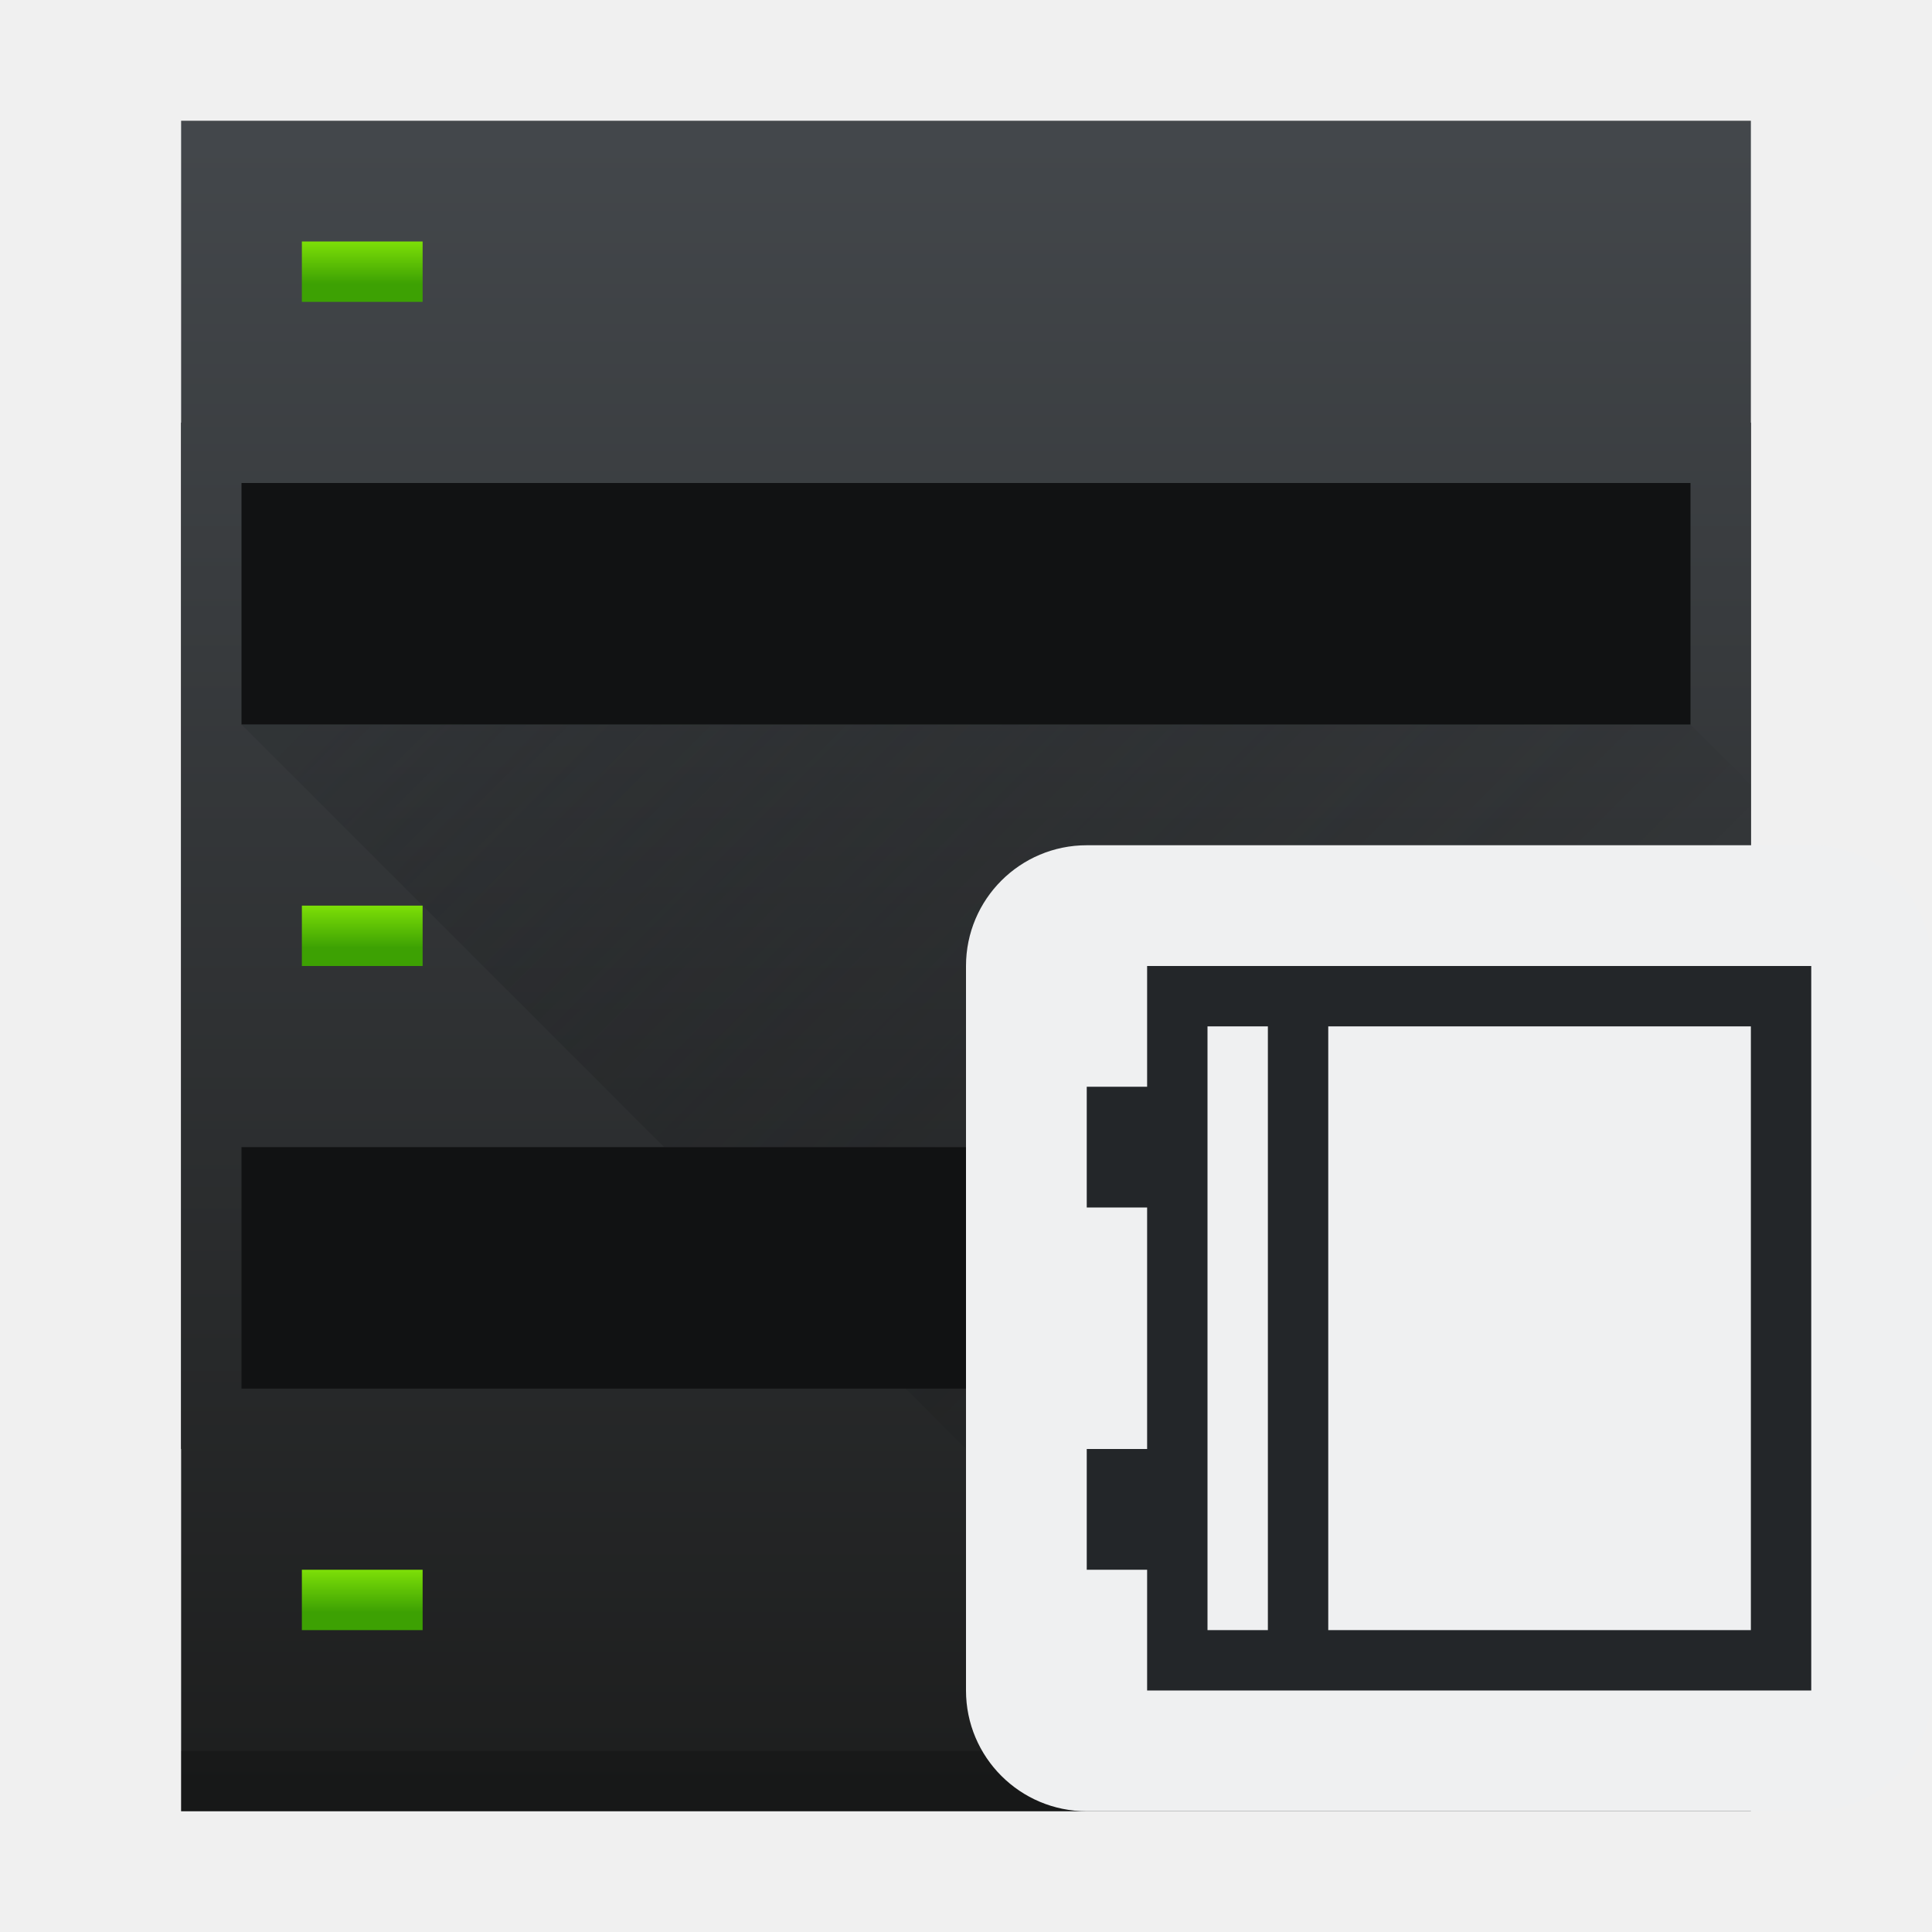
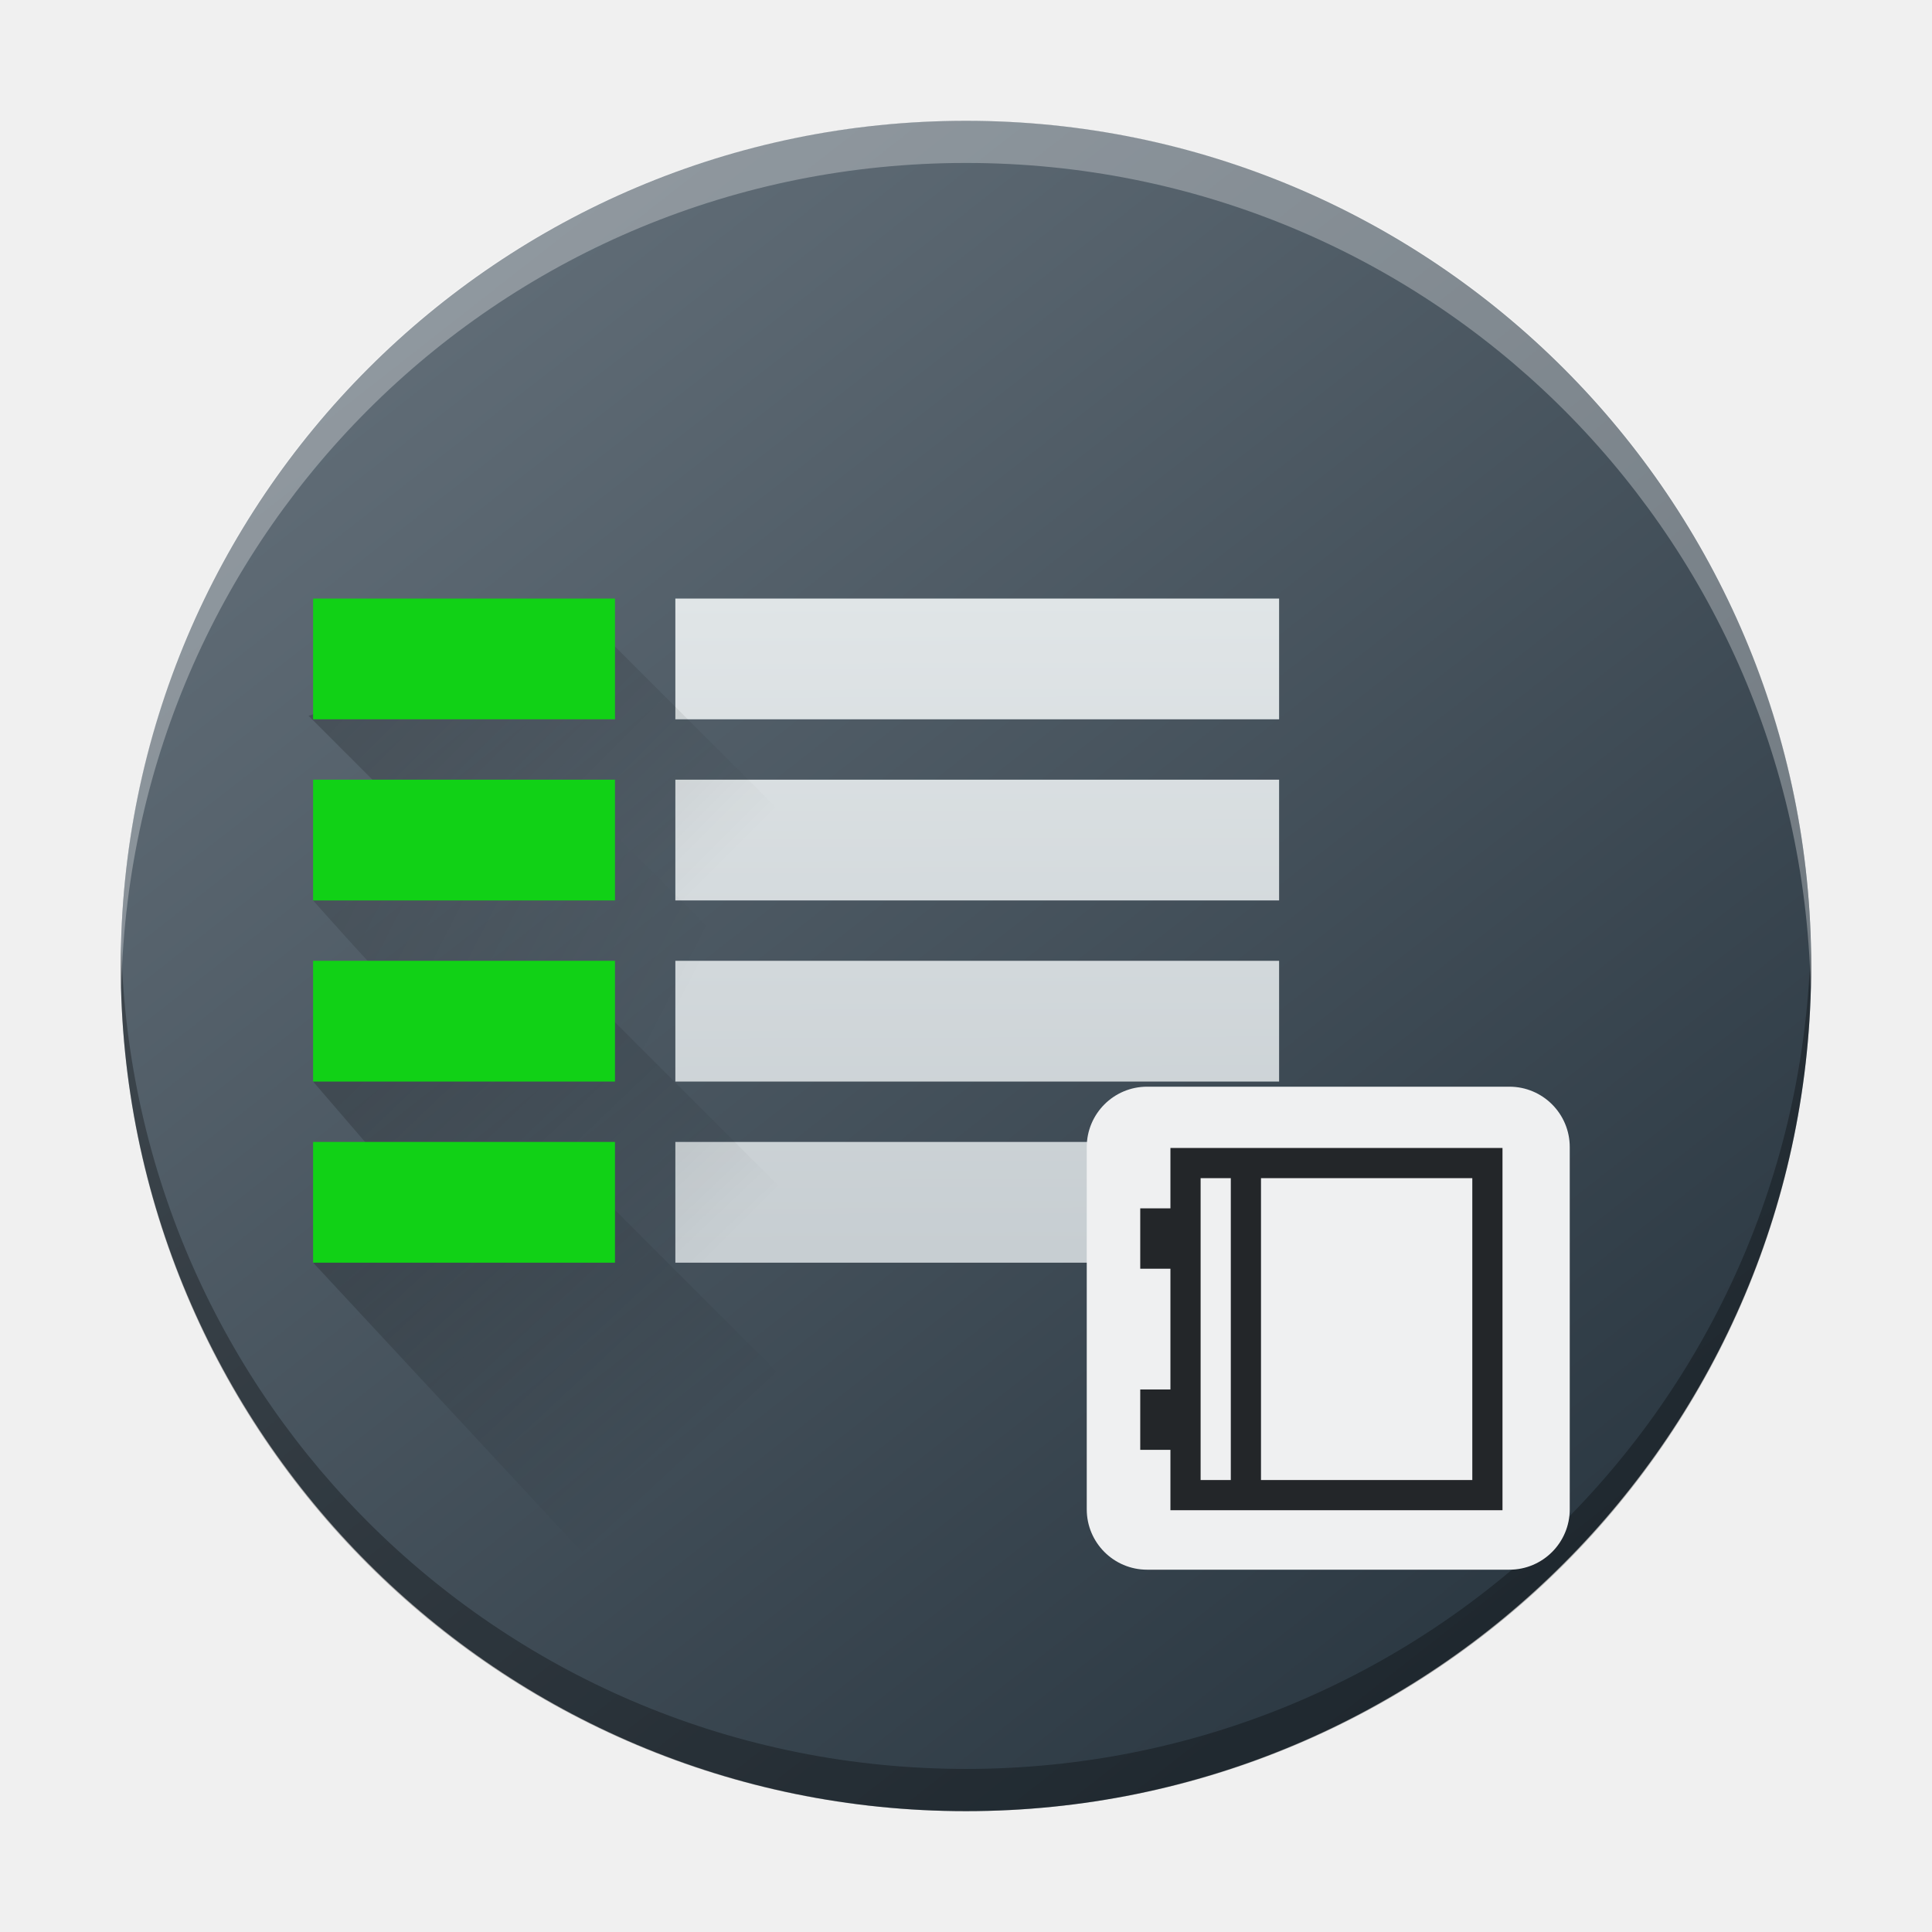
- <svg xmlns="http://www.w3.org/2000/svg" xmlns:xlink="http://www.w3.org/1999/xlink" height="32" width="32">
+ <svg xmlns="http://www.w3.org/2000/svg" xmlns:xlink="http://www.w3.org/1999/xlink" height="32" width="32" version="1.1" id="svg2543">
+   <defs id="defs2547">
+     <linearGradient gradientTransform="matrix(0.6999704,0,0,0.6999312,-301.988,-350.6239)" gradientUnits="userSpaceOnUse" x2="426.695" y2="499.921" y1="547.675" id="a-6" x1="389.32">
+       <stop stop-color="#18222a" style="stop-color:#1e2b35;stop-opacity:1" id="stop216-3" />
+       <stop stop-color="#566069" offset="1" style="stop-color:#6d7983;stop-opacity:1" id="stop218" />
+     </linearGradient>
+     <linearGradient xlink:href="#c-6" id="linearGradient1278" gradientUnits="userSpaceOnUse" gradientTransform="matrix(3.11111,0,0,1.555556,-1200.667,-798.2738)" x1="389.571" y1="526.798" x2="389.524" y2="519.549" />
+     <linearGradient id="c-6">
+       <stop offset="0" stop-color="#c6cdd1" id="stop226" />
+       <stop offset="1" stop-color="#e0e5e7" id="stop228" />
+     </linearGradient>
+     <linearGradient xlink:href="#e-3" id="linearGradient1280" gradientUnits="userSpaceOnUse" gradientTransform="matrix(1.555556,0,0,1.555556,0.4444915,4.078618)" x1="3" y1="5" x2="6" y2="8" />
+     <linearGradient id="e-3">
+       <stop offset="0" id="stop232" />
+       <stop offset="1" stop-opacity="0" id="stop234" />
+     </linearGradient>
+     <linearGradient xlink:href="#e-3" id="linearGradient1282" gradientUnits="userSpaceOnUse" gradientTransform="matrix(1.555556,0,0,1.555556,0.4444915,4.078618)" x1="1.005" y1="7.439" x2="6" y2="10" />
+     <linearGradient xlink:href="#e-3" id="linearGradient1284" gradientUnits="userSpaceOnUse" gradientTransform="matrix(1.555556,0,0,1.555556,0.4444915,4.078618)" x1="3.048" y1="8.894" x2="6" y2="12" />
+     <linearGradient xlink:href="#e-3" id="linearGradient1286" gradientUnits="userSpaceOnUse" gradientTransform="matrix(1.555556,0,0,1.555556,0.4444915,4.078618)" x1="3.048" y1="10.823" x2="6" y2="14" />
+   </defs>
  <linearGradient id="b" gradientTransform="matrix(.7 0 0 .7 -.7 -1.1)" gradientUnits="userSpaceOnUse" x2="0" y1="44" y2="4">
-     <stop offset="0" stop-color="#1d1e1e" />
-     <stop offset="1" stop-color="#44484c" />
+     <stop offset="0" stop-color="#1d1e1e" id="stop2505" />
+     <stop offset="1" stop-color="#44484c" id="stop2507" />
  </linearGradient>
  <linearGradient id="c" gradientTransform="matrix(.7 0 0 .7 -270.499 -350.76)" x2="0" xlink:href="#a" y1="507.8" y2="506.8" />
  <linearGradient id="a" gradientUnits="userSpaceOnUse" x2="0" y1="507.8" y2="506.8">
-     <stop offset="0" stop-color="#3da103" />
-     <stop offset="1" stop-color="#7ddf07" />
+     <stop offset="0" stop-color="#3da103" id="stop2511" />
+     <stop offset="1" stop-color="#7ddf07" id="stop2513" />
  </linearGradient>
  <linearGradient id="d" gradientTransform="matrix(.7 0 0 .7 -270.499 -339.76)" x2="0" xlink:href="#a" y1="507.8" y2="506.8" />
  <linearGradient id="e" gradientTransform="matrix(.7 0 0 .7 -270.499 -328.76)" x2="0" xlink:href="#a" y1="507.8" y2="506.8" />
  <linearGradient id="f" gradientUnits="userSpaceOnUse" x1="5" x2="18" y1="12" y2="25">
-     <stop offset="0" stop-color="#292c2f" />
-     <stop offset="1" stop-opacity="0" />
+     <stop offset="0" stop-color="#292c2f" id="stop2518" />
+     <stop offset="1" stop-opacity="0" id="stop2520" />
  </linearGradient>
-   <path d="M3 7h26v17H3z" fill="#111213" />
-   <g stroke-width=".7">
-     <path d="M3 2v28h26V2zm1 6h24v4H4zm0 11h24v4H4z" fill="url(#b)" />
-     <path d="M5 4h2v1H5z" fill="url(#c)" />
-     <path d="M5 15h2v1H5z" fill="url(#d)" />
-     <path d="M5 26h2v1H5z" fill="url(#e)" />
-   </g>
-   <path d="M3 29h26v1H3z" opacity=".2" />
-   <path d="M4 12l7 7h17v4H15l7 7h7V13l-1-1z" fill="url(#f)" fill-rule="evenodd" opacity=".4" />
-   <rect fill="#eff0f1" height="16" rx="2" width="16" x="16" y="14" />
-   <path d="M19 16v2h-1v2h1v4h-1v2h1v2h11V16zm1 1h1v10h-1zm2 0h7v10h-7z" fill="#232629" />
+   <rect width="27.999" x="-29.999" y="2.001" rx="13.999" height="27.997" transform="scale(-1,1)" style="display:inline;overflow:visible;fill:url(#a-6);stroke-width:1.96;stroke-opacity:0.55" id="rect223" ry="13.999" />
+   <path style="display:inline;overflow:visible;opacity:0.3;fill:#000000;fill-opacity:1;stroke-width:1.96;stroke-opacity:0.55" d="m 2.008,15.65 c -0.004,0.117 -0.008,0.233 -0.008,0.35 0,7.755 6.244,13.999 13.999,13.999 7.756,0 13.999,-6.243 13.999,-13.999 0,-0.117 -0.007,-0.233 -0.008,-0.35 -0.185,7.592 -6.356,13.649 -13.991,13.649 -7.638,0 -13.806,-6.057 -13.991,-13.649" id="path225" />
+   <path d="m 2.008,16.348 c -0.004,-0.117 -0.008,-0.232 -0.008,-0.35 0,-7.755 6.244,-13.999 13.999,-13.999 7.756,0 13.999,6.243 13.999,13.999 0,0.117 -0.007,0.233 -0.008,0.35 C 29.806,8.755 23.635,2.699 16,2.699 c -7.638,0 -13.806,6.056 -13.991,13.649" style="display:inline;overflow:visible;opacity:0.3;fill:#ffffff;fill-opacity:1;stroke-width:1.96;stroke-opacity:0.55" id="path229" />
+   <path d="m 11.186,9.914 h 10 v 2 h -10 z m 0,9 h 10 v 2 h -10 z m 0,-6 h 10 v 2 h -10 z m 0,3 h 10 v 2 h -10 z" stroke-width="2.2" id="path269-9" style="fill:url(#linearGradient1278)" />
+   <path d="m 5.111,11.856 1.556,1.556 h 3.111 l 1.556,1.556 1.556,-1.556 -3.111,-3.111 z" fill="url(#h)" opacity="0.2" id="path271-3" style="fill:url(#linearGradient1280);stroke-width:1.556" />
+   <path d="m 5.186,14.914 c 0,0 0.962,1.09 1.48,1.609 h 3.111 l 1.556,1.556 1.556,-1.556 -3.111,-3.111 z" fill="url(#i)" opacity="0.2" id="path273-6" style="fill:url(#linearGradient1282);stroke-width:1.556" />
+   <path d="m 5.186,17.914 1.48,1.72 h 3.111 l 1.556,1.556 1.556,-1.556 -3.111,-3.111 z" fill="url(#j)" opacity="0.2" id="path275-0" style="fill:url(#linearGradient1284);stroke-width:1.556" />
+   <path d="m 9.778,19.634 -4.591,1.28 4.591,4.942 h 6.222 z" fill="url(#k)" opacity="0.2" id="path277-6" style="fill:url(#linearGradient1286);stroke-width:1.556" />
+   <path d="M 5.186,9.914 H 10.186 V 11.914 H 5.186 Z m 0,3 h 5 v 2 H 5.186 Z m 0,3 h 5 v 2 H 5.186 Z m 0,3 h 5 v 2 H 5.186 Z" fill="#11d116" id="path279-2" style="stroke-width:1.556" />
+   <rect fill="#eff0f1" height="8" rx="1" width="8" x="18" y="17.999" id="rect36-5" style="stroke-width:0.5" />
+   <path d="m 19.386,19.014 v 1 h -0.5 v 1 h 0.5 v 2 h -0.5 v 1 h 0.5 v 1 h 5.5 v -6 z m 0.5,0.5 h 0.5 v 5 h -0.5 z m 1,0 h 3.5 v 5 H 20.886 Z" fill="#232629" id="path2541-5" style="stroke-width:0.5" />
</svg>
